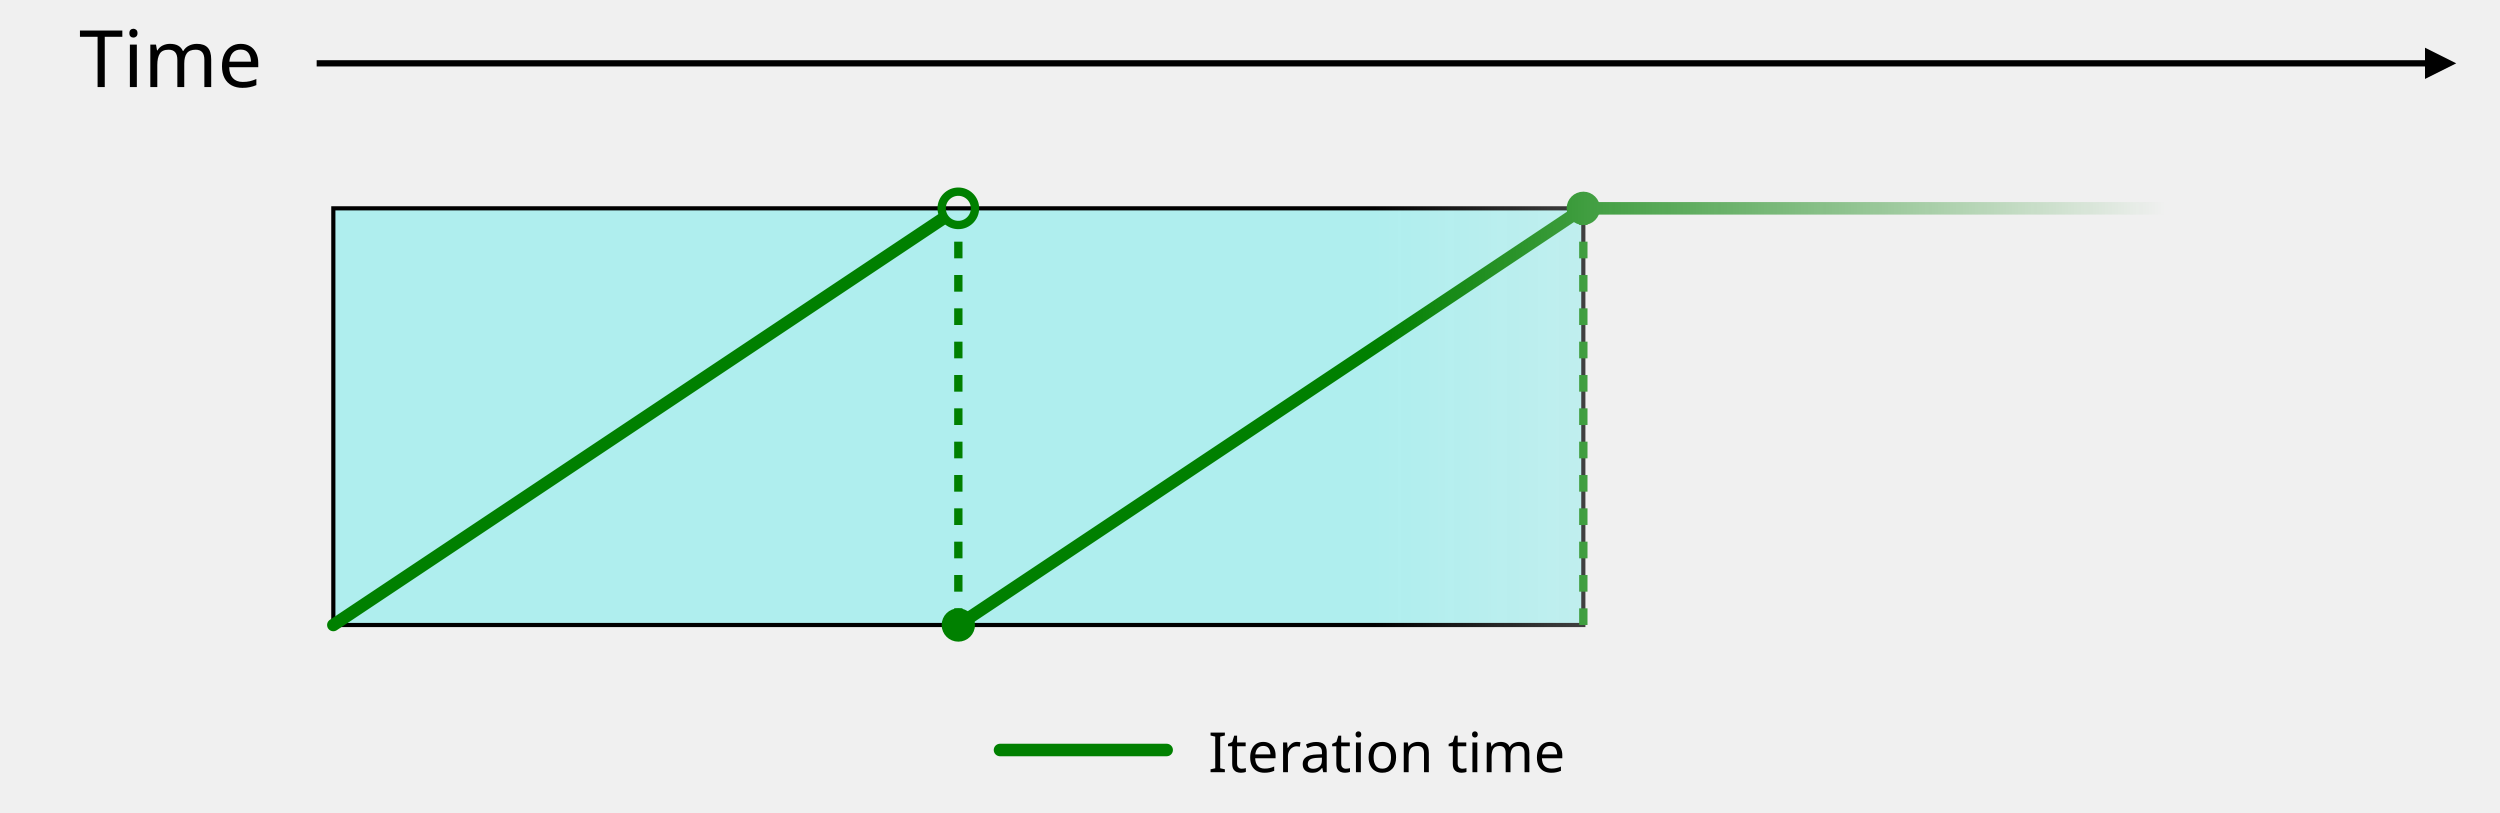
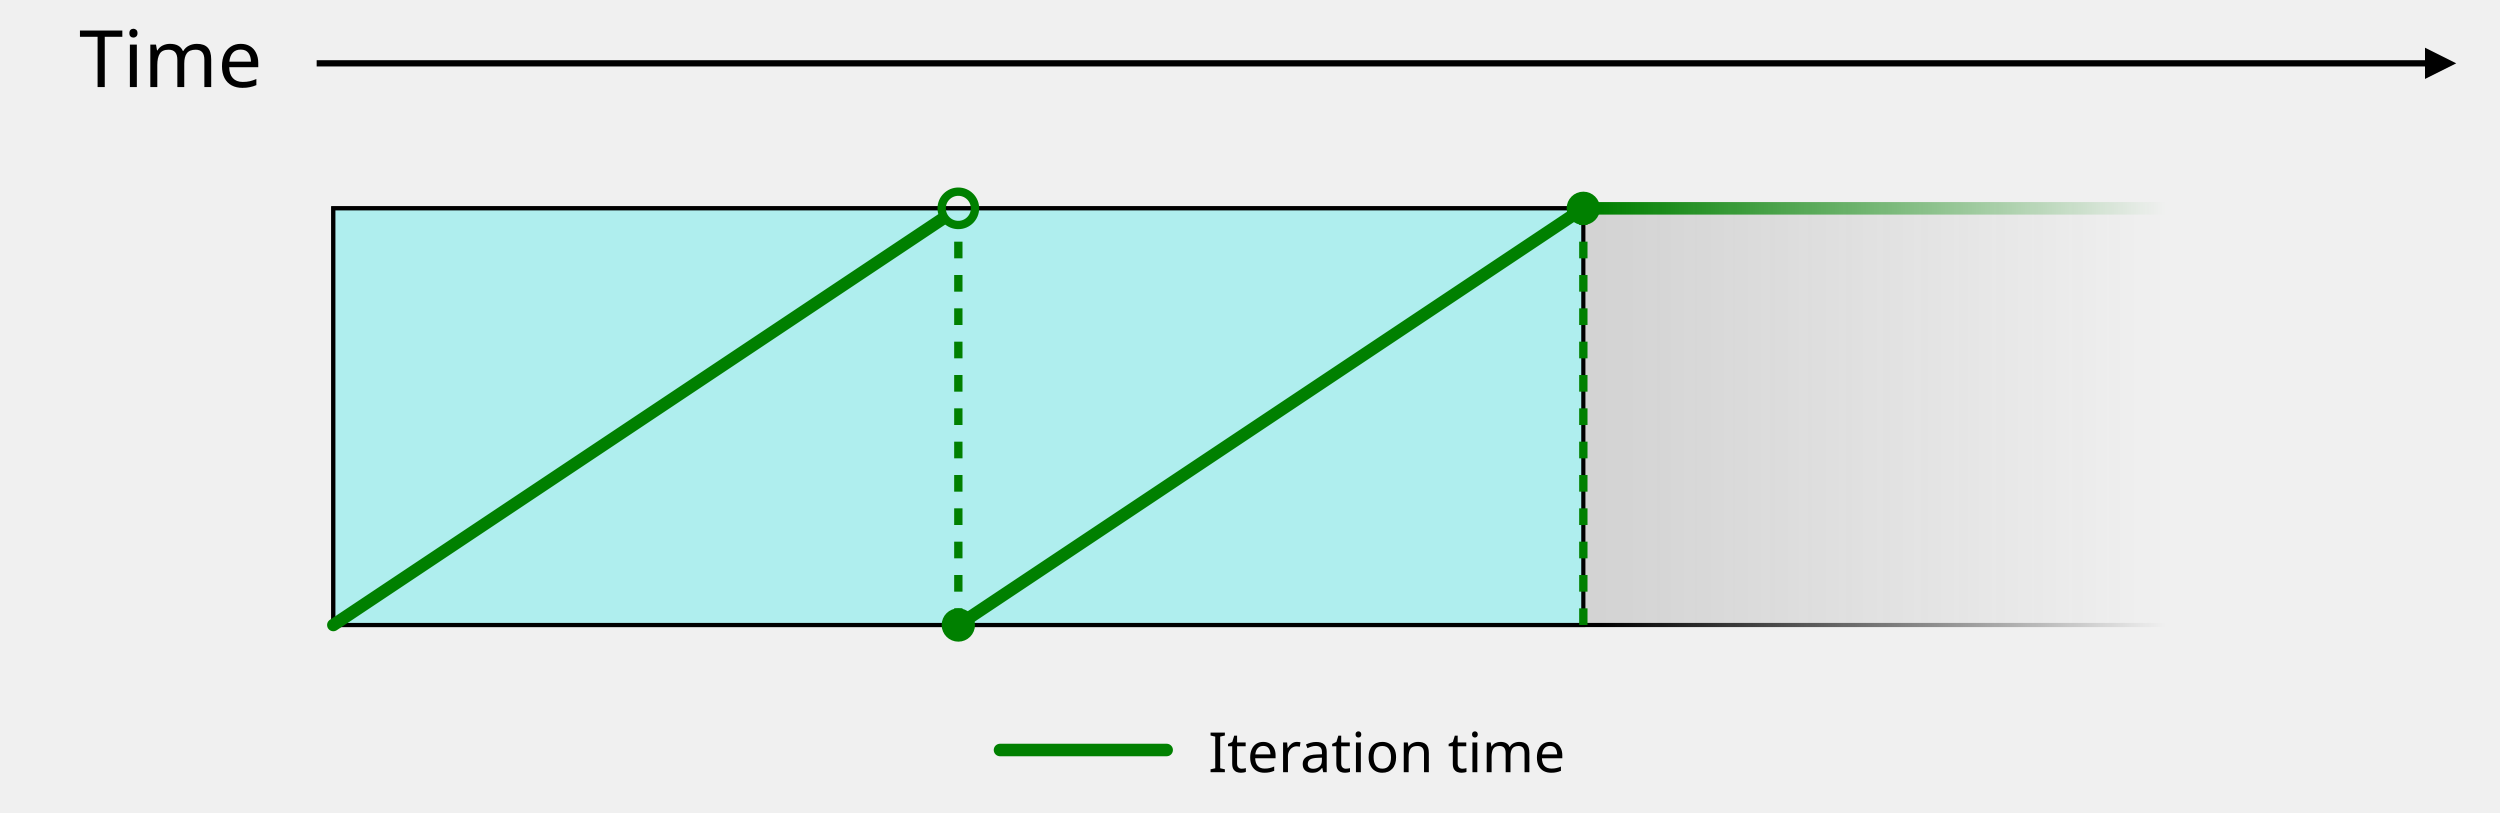
<svg xmlns="http://www.w3.org/2000/svg" width="100%" height="100%" viewBox="0 0 600 195">
  <defs>
    <style type="text/css">
    svg {
      font-size: 19px;
      font-family: sans-serif;
    }

    /*
     * Line work
     */
    .line, .arrowLine, .dottedArrow, .doubleArrowLine {
      stroke: black;
      stroke-width: 1.5;
      fill: none;
    }
    .arrowLine, .dottedArrow {
      marker-end: url(#arrow);
    }
    .dottedArrow {
      stroke-dasharray: 4 4;
      stroke-width: 2;
    }
    .doubleArrowLine {
      marker-start: url(#reverseArrow);
      marker-end: url(#arrow);
    }
    .bracket {
      stroke: black;
      stroke-width: 1.5;
      fill: none;
    }

    /*
     * Animation spans
     */
    .animatingSpan  {
      fill: paleturquoise;
+       stroke: black;
+     }
+     .fillingSpan  {
+       fill: lightgrey;
      stroke: black;
    }

    /*
     * Text labels
     */
    .legendText {
      font-size: 0.7em;
    }

    /*
     * Time values
     */
    .iterationTime, .iterationTimeDotted {
      stroke: green;
      stroke-width: 3;
      fill: none;
      stroke-linecap: round;
      stroke-linejoin: round;
    }
    .iterationTimeDotted {
      stroke-width: 2;
      stroke-dasharray: 4 4;
      stroke-linecap: butt;
    }
    .excludedPoint {
      fill: none;
      stroke: green;
      stroke-width: 2;
    }
    .includedPoint {
      fill: green;
      stroke: green;
      stroke-width: 2;
    }
    </style>
    <style type="text/css">
      .blackArrowHead {
        fill: black;
        stroke: none;
      }
    </style>
    <marker id="arrow" viewBox="0 -5 10 10" orient="auto" markerWidth="5" markerHeight="5">
      <path d="M0-5l10 5l-10 5z" class="blackArrowHead" />
    </marker>
    <mask id="fadeout" maskContentUnits="objectBoundingBox">
      <rect x="-0.05" y="-0.05" width="1.1" height="1.1" fill="url(#fadeoutGrad)" />
    </mask>
    <linearGradient id="fadeoutGrad">
      <stop offset="0" stop-color="white" stop-opacity="1" />
-       <stop offset="0.5" stop-color="white" stop-opacity="1" />
+       <stop offset="0.6" stop-color="white" stop-opacity="1" />
      <stop offset="0.85" stop-color="white" stop-opacity="0" />
    </linearGradient>
  </defs>
  <g>
    <text x="1em" y="1.1em">Time</text>
    <line x1="4em" x2="97%" y1="0.8em" y2="0.8em" class="arrowLine" />
  </g>
  <g transform="translate(80 20)">
    <g mask="url(#fadeout)">
      <g transform="translate(0 30)">
+         <rect width="500" height="100" class="fillingSpan" />
        <rect width="300" height="100" class="animatingSpan" />
      </g>
      <g transform="translate(0 130)">
        <g mask="url(#excludedEndPoints)">
          <path d="M0 0l150-100m0 100l150-100h200" class="iterationTime" />
          <path d="M150 -100v100m150-100v100" class="iterationTimeDotted" />
        </g>
        <circle cx="150" cy="-100" r="4" class="excludedPoint" />
        <circle cx="150" cy="0" r="3" class="includedPoint" />
        <circle cx="300" cy="-100" r="3" class="includedPoint" />
        <mask id="excludedEndPoints">
          <rect x="-10" y="-110" width="520" height="120" fill="white" />
          <circle cx="150" cy="-100" r="4" fill="black" stroke="none" />
        </mask>
      </g>
    </g>
    <g transform="translate(160 160)">
      <path d="M0 0h40" class="iterationTime" />
      <text x="50px" y="0.4em" class="legendText">Iteration time</text>
    </g>
  </g>
</svg>
